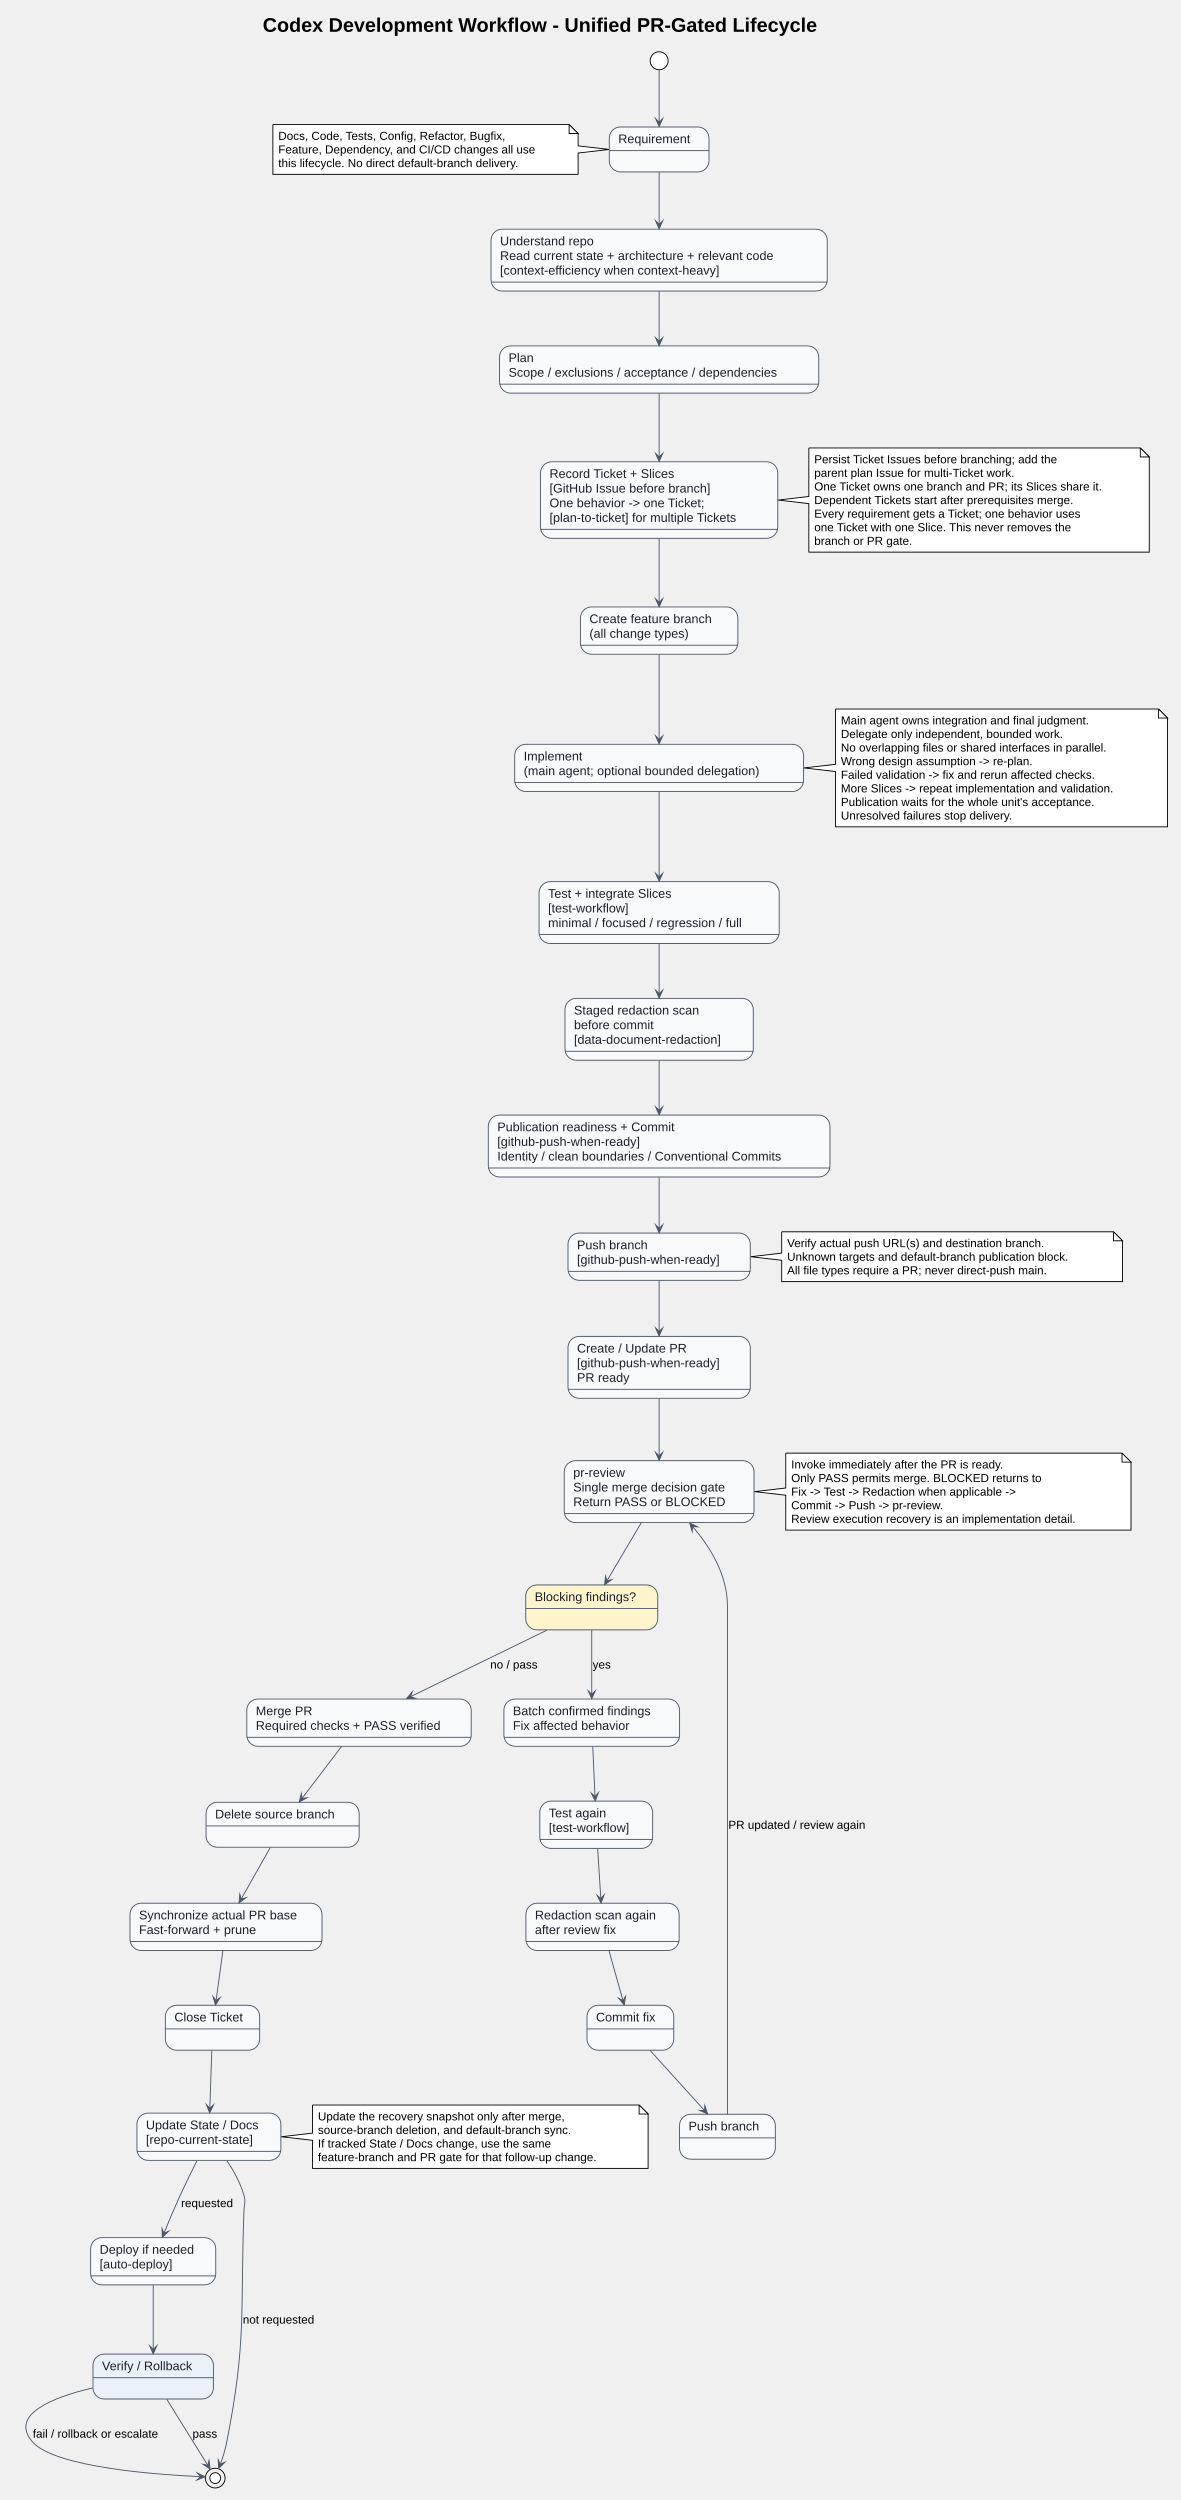
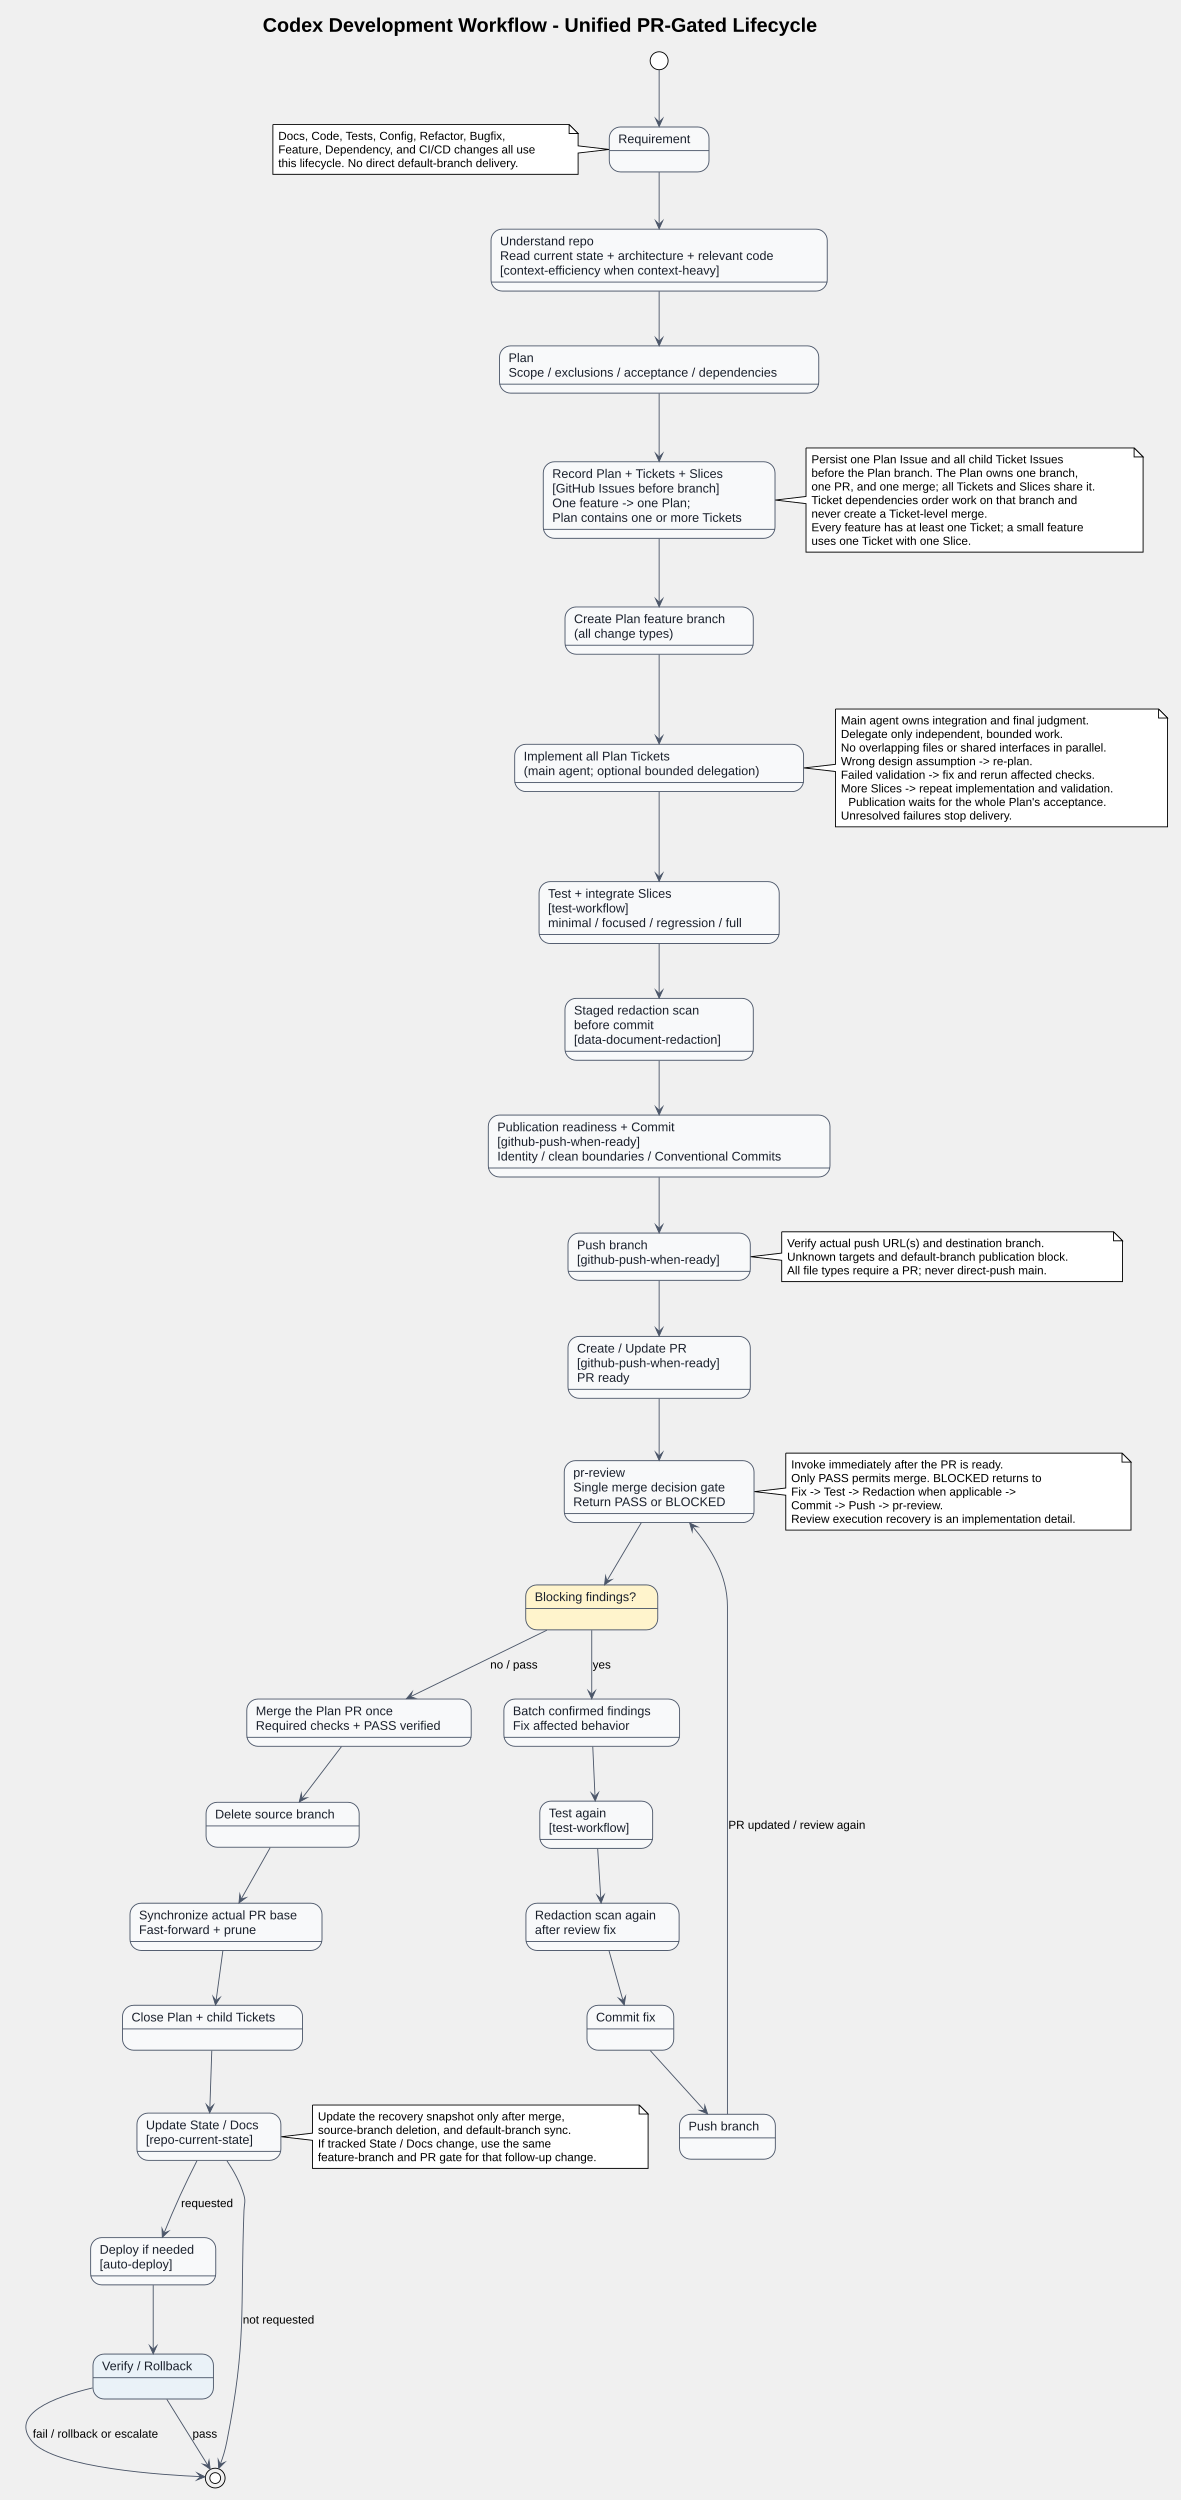
<svg xmlns="http://www.w3.org/2000/svg" contentStyleType="text/css" data-diagram-type="STATE" height="2782px" preserveAspectRatio="none" style="width:1314px;height:2782px;background:#FFFFFF;" version="1.1" viewBox="0 0 1314 2782" width="1314px" zoomAndPan="magnify">
  <defs />
  <g>
    <g class="title" data-source-line="12">
      <text fill="#000000" font-family="Arial" font-size="22" font-weight="700" lengthAdjust="spacing" textLength="727.558" x="292.35" y="35.421">Codex Development Workflow - Unified PR-Gated Lifecycle</text>
    </g>
    <g class="entity" data-qualified-name="requirement" data-source-line="14" id="ent0001">
      <rect fill="#F8F9FA" height="50" rx="12.5" ry="12.5" style="stroke:#4A5568;stroke-width:1;" width="110.973" x="678" y="141.309" />
      <line style="stroke:#4A5568;stroke-width:1;" x1="678" x2="788.973" y1="167.606" y2="167.606" />
      <text fill="#1A202C" font-family="Arial" font-size="14" lengthAdjust="spacing" textLength="90.973" x="688" y="159.304">Requirement</text>
    </g>
    <g class="entity" data-qualified-name="understand" data-source-line="15" id="ent0002">
      <rect fill="#F8F9FA" height="68.891" rx="12.5" ry="12.5" style="stroke:#4A5568;stroke-width:1;" width="374.129" x="546.42" y="255.009" />
      <line style="stroke:#4A5568;stroke-width:1;" x1="546.42" x2="920.549" y1="313.9" y2="313.9" />
      <text fill="#1A202C" font-family="Arial" font-size="14" lengthAdjust="spacing" textLength="117.769" x="556.42" y="273.005">Understand repo</text>
      <text fill="#1A202C" font-family="Arial" font-size="14" lengthAdjust="spacing" textLength="354.129" x="556.42" y="289.301">Read current state + architecture + relevant code</text>
      <text fill="#1A202C" font-family="Arial" font-size="14" lengthAdjust="spacing" textLength="283.815" x="556.42" y="305.598">[context-efficiency when context-heavy]</text>
    </g>
    <g class="entity" data-qualified-name="plan" data-source-line="16" id="ent0003">
      <rect fill="#F8F9FA" height="52.594" rx="12.5" ry="12.5" style="stroke:#4A5568;stroke-width:1;" width="355.241" x="555.87" y="384.899" />
      <line style="stroke:#4A5568;stroke-width:1;" x1="555.87" x2="911.111" y1="427.493" y2="427.493" />
      <text fill="#1A202C" font-family="Arial" font-size="14" lengthAdjust="spacing" textLength="29.784" x="565.87" y="402.894">Plan</text>
      <text fill="#1A202C" font-family="Arial" font-size="14" lengthAdjust="spacing" textLength="335.241" x="565.87" y="419.191">Scope / exclusions / acceptance / dependencies</text>
    </g>
    <g class="entity" data-qualified-name="decompose" data-source-line="17" id="ent0004">
-       <rect fill="#F8F9FA" height="85.188" rx="12.5" ry="12.5" style="stroke:#4A5568;stroke-width:1;" width="264.009" x="601.48" y="513.859" />
-       <line style="stroke:#4A5568;stroke-width:1;" x1="601.48" x2="865.489" y1="589.047" y2="589.047" />
-       <text fill="#1A202C" font-family="Arial" font-size="14" lengthAdjust="spacing" textLength="156.946" x="611.48" y="531.855">Record Ticket + Slices</text>
-       <text fill="#1A202C" font-family="Arial" font-size="14" lengthAdjust="spacing" textLength="203.02" x="611.48" y="548.151">[GitHub Issue before branch]</text>
-       <text fill="#1A202C" font-family="Arial" font-size="14" lengthAdjust="spacing" textLength="197.654" x="611.48" y="564.448">One behavior -&gt; one Ticket;</text>
-       <text fill="#1A202C" font-family="Arial" font-size="14" lengthAdjust="spacing" textLength="244.009" x="611.48" y="580.745">[plan-to-ticket] for multiple Tickets</text>
+       <rect fill="#F8F9FA" height="85.188" rx="12.5" ry="12.5" style="stroke:#4A5568;stroke-width:1;" width="257.884" x="604.55" y="513.859" />
+       <line style="stroke:#4A5568;stroke-width:1;" x1="604.55" x2="862.434" y1="589.047" y2="589.047" />
+       <text fill="#1A202C" font-family="Arial" font-size="14" lengthAdjust="spacing" textLength="214.655" x="614.55" y="531.855">Record Plan + Tickets + Slices</text>
+       <text fill="#1A202C" font-family="Arial" font-size="14" lengthAdjust="spacing" textLength="210.315" x="614.55" y="548.151">[GitHub Issues before branch]</text>
+       <text fill="#1A202C" font-family="Arial" font-size="14" lengthAdjust="spacing" textLength="174.494" x="614.55" y="564.448">One feature -&gt; one Plan;</text>
+       <text fill="#1A202C" font-family="Arial" font-size="14" lengthAdjust="spacing" textLength="237.884" x="614.55" y="580.745">Plan contains one or more Tickets</text>
    </g>
    <g class="entity" data-qualified-name="branch" data-source-line="18" id="ent0005">
-       <rect fill="#F8F9FA" height="52.594" rx="12.5" ry="12.5" style="stroke:#4A5568;stroke-width:1;" width="175.244" x="645.86" y="675.419" />
-       <line style="stroke:#4A5568;stroke-width:1;" x1="645.86" x2="821.104" y1="718.013" y2="718.013" />
-       <text fill="#1A202C" font-family="Arial" font-size="14" lengthAdjust="spacing" textLength="155.244" x="655.86" y="693.414">Create feature branch</text>
-       <text fill="#1A202C" font-family="Arial" font-size="14" lengthAdjust="spacing" textLength="126.273" x="655.86" y="709.711">(all change types)</text>
+       <rect fill="#F8F9FA" height="52.594" rx="12.5" ry="12.5" style="stroke:#4A5568;stroke-width:1;" width="209.478" x="628.75" y="675.419" />
+       <line style="stroke:#4A5568;stroke-width:1;" x1="628.75" x2="838.229" y1="718.013" y2="718.013" />
+       <text fill="#1A202C" font-family="Arial" font-size="14" lengthAdjust="spacing" textLength="189.478" x="638.75" y="693.414">Create Plan feature branch</text>
+       <text fill="#1A202C" font-family="Arial" font-size="14" lengthAdjust="spacing" textLength="126.273" x="638.75" y="709.711">(all change types)</text>
    </g>
    <g class="entity" data-qualified-name="implement" data-source-line="19" id="ent0006">
      <rect fill="#F8F9FA" height="52.594" rx="12.5" ry="12.5" style="stroke:#4A5568;stroke-width:1;" width="321.472" x="572.75" y="828.249" />
      <line style="stroke:#4A5568;stroke-width:1;" x1="572.75" x2="894.222" y1="870.843" y2="870.843" />
-       <text fill="#1A202C" font-family="Arial" font-size="14" lengthAdjust="spacing" textLength="75.769" x="582.75" y="846.245">Implement</text>
+       <text fill="#1A202C" font-family="Arial" font-size="14" lengthAdjust="spacing" textLength="184.905" x="582.75" y="846.245">Implement all Plan Tickets</text>
      <text fill="#1A202C" font-family="Arial" font-size="14" lengthAdjust="spacing" textLength="301.472" x="582.75" y="862.541">(main agent; optional bounded delegation)</text>
    </g>
    <g class="entity" data-qualified-name="test" data-source-line="20" id="ent0007">
      <rect fill="#F8F9FA" height="68.891" rx="12.5" ry="12.5" style="stroke:#4A5568;stroke-width:1;" width="267.228" x="599.87" y="981.079" />
      <line style="stroke:#4A5568;stroke-width:1;" x1="599.87" x2="867.098" y1="1039.97" y2="1039.97" />
      <text fill="#1A202C" font-family="Arial" font-size="14" lengthAdjust="spacing" textLength="159.489" x="609.87" y="999.074">Test + integrate Slices</text>
      <text fill="#1A202C" font-family="Arial" font-size="14" lengthAdjust="spacing" textLength="105.574" x="609.87" y="1015.371">[test-workflow]</text>
      <text fill="#1A202C" font-family="Arial" font-size="14" lengthAdjust="spacing" textLength="247.228" x="609.87" y="1031.668">minimal / focused / regression / full</text>
    </g>
    <g class="entity" data-qualified-name="redact" data-source-line="21" id="ent0008">
      <rect fill="#F8F9FA" height="68.891" rx="12.5" ry="12.5" style="stroke:#4A5568;stroke-width:1;" width="209.547" x="628.71" y="1110.969" />
      <line style="stroke:#4A5568;stroke-width:1;" x1="628.71" x2="838.257" y1="1169.86" y2="1169.86" />
      <text fill="#1A202C" font-family="Arial" font-size="14" lengthAdjust="spacing" textLength="157.035" x="638.71" y="1128.965">Staged redaction scan</text>
      <text fill="#1A202C" font-family="Arial" font-size="14" lengthAdjust="spacing" textLength="102.731" x="638.71" y="1145.261">before commit</text>
      <text fill="#1A202C" font-family="Arial" font-size="14" lengthAdjust="spacing" textLength="189.547" x="638.71" y="1161.558">[data-document-redaction]</text>
    </g>
    <g class="entity" data-qualified-name="commit" data-source-line="22" id="ent0009">
      <rect fill="#F8F9FA" height="68.891" rx="12.5" ry="12.5" style="stroke:#4A5568;stroke-width:1;" width="380.22" x="543.38" y="1240.859" />
      <line style="stroke:#4A5568;stroke-width:1;" x1="543.38" x2="923.6" y1="1299.75" y2="1299.75" />
      <text fill="#1A202C" font-family="Arial" font-size="14" lengthAdjust="spacing" textLength="224.95" x="553.38" y="1258.854">Publication readiness + Commit</text>
      <text fill="#1A202C" font-family="Arial" font-size="14" lengthAdjust="spacing" textLength="182.834" x="553.38" y="1275.151">[github-push-when-ready]</text>
      <text fill="#1A202C" font-family="Arial" font-size="14" lengthAdjust="spacing" textLength="360.22" x="553.38" y="1291.448">Identity / clean boundaries / Conventional Commits</text>
    </g>
    <g class="entity" data-qualified-name="push" data-source-line="23" id="ent0010">
      <rect fill="#F8F9FA" height="52.594" rx="12.5" ry="12.5" style="stroke:#4A5568;stroke-width:1;" width="202.834" x="632.07" y="1372.149" />
      <line style="stroke:#4A5568;stroke-width:1;" x1="632.07" x2="834.904" y1="1414.743" y2="1414.743" />
      <text fill="#1A202C" font-family="Arial" font-size="14" lengthAdjust="spacing" textLength="86.598" x="642.07" y="1390.145">Push branch</text>
      <text fill="#1A202C" font-family="Arial" font-size="14" lengthAdjust="spacing" textLength="182.834" x="642.07" y="1406.441">[github-push-when-ready]</text>
    </g>
    <g class="entity" data-qualified-name="pr" data-source-line="24" id="ent0011">
      <rect fill="#F8F9FA" height="68.891" rx="12.5" ry="12.5" style="stroke:#4A5568;stroke-width:1;" width="202.834" x="632.07" y="1487.149" />
      <line style="stroke:#4A5568;stroke-width:1;" x1="632.07" x2="834.904" y1="1546.04" y2="1546.04" />
      <text fill="#1A202C" font-family="Arial" font-size="14" lengthAdjust="spacing" textLength="133.766" x="642.07" y="1505.145">Create / Update PR</text>
      <text fill="#1A202C" font-family="Arial" font-size="14" lengthAdjust="spacing" textLength="182.834" x="642.07" y="1521.441">[github-push-when-ready]</text>
      <text fill="#1A202C" font-family="Arial" font-size="14" lengthAdjust="spacing" textLength="62.74" x="642.07" y="1537.738">PR ready</text>
    </g>
    <g class="entity" data-qualified-name="review" data-source-line="25" id="ent0012">
      <rect fill="#F8F9FA" height="68.891" rx="12.5" ry="12.5" style="stroke:#4A5568;stroke-width:1;" width="211.174" x="627.9" y="1625.429" />
      <line style="stroke:#4A5568;stroke-width:1;" x1="627.9" x2="839.074" y1="1684.32" y2="1684.32" />
      <text fill="#1A202C" font-family="Arial" font-size="14" lengthAdjust="spacing" textLength="66.302" x="637.9" y="1643.425">pr-review</text>
      <text fill="#1A202C" font-family="Arial" font-size="14" lengthAdjust="spacing" textLength="191.174" x="637.9" y="1659.721">Single merge decision gate</text>
      <text fill="#1A202C" font-family="Arial" font-size="14" lengthAdjust="spacing" textLength="177.803" x="637.9" y="1676.018">Return PASS or BLOCKED</text>
    </g>
    <g class="entity" data-qualified-name="blocking" data-source-line="26" id="ent0013">
      <rect fill="#FFF4CC" height="50" rx="12.5" ry="12.5" style="stroke:#4A5568;stroke-width:1;" width="146.916" x="585.03" y="1763.699" />
      <line style="stroke:#4A5568;stroke-width:1;" x1="585.03" x2="731.946" y1="1789.996" y2="1789.996" />
      <text fill="#1A202C" font-family="Arial" font-size="14" lengthAdjust="spacing" textLength="126.916" x="595.03" y="1781.695">Blocking findings?</text>
    </g>
    <g class="entity" data-qualified-name="fix" data-source-line="27" id="ent0014">
      <rect fill="#F8F9FA" height="52.594" rx="12.5" ry="12.5" style="stroke:#4A5568;stroke-width:1;" width="195.513" x="560.73" y="1890.699" />
      <line style="stroke:#4A5568;stroke-width:1;" x1="560.73" x2="756.243" y1="1933.293" y2="1933.293" />
      <text fill="#1A202C" font-family="Arial" font-size="14" lengthAdjust="spacing" textLength="175.513" x="570.73" y="1908.695">Batch confirmed findings</text>
      <text fill="#1A202C" font-family="Arial" font-size="14" lengthAdjust="spacing" textLength="148.312" x="570.73" y="1924.991">Fix affected behavior</text>
    </g>
    <g class="entity" data-qualified-name="test_again" data-source-line="28" id="ent0015">
      <rect fill="#F8F9FA" height="52.594" rx="12.5" ry="12.5" style="stroke:#4A5568;stroke-width:1;" width="125.574" x="600.7" y="2004.299" />
      <line style="stroke:#4A5568;stroke-width:1;" x1="600.7" x2="726.274" y1="2046.893" y2="2046.893" />
      <text fill="#1A202C" font-family="Arial" font-size="14" lengthAdjust="spacing" textLength="73.206" x="610.7" y="2022.294">Test again</text>
      <text fill="#1A202C" font-family="Arial" font-size="14" lengthAdjust="spacing" textLength="105.574" x="610.7" y="2038.591">[test-workflow]</text>
    </g>
    <g class="entity" data-qualified-name="redact_again" data-source-line="29" id="ent0016">
      <rect fill="#F8F9FA" height="52.594" rx="12.5" ry="12.5" style="stroke:#4A5568;stroke-width:1;" width="170.473" x="585.25" y="2117.889" />
      <line style="stroke:#4A5568;stroke-width:1;" x1="585.25" x2="755.723" y1="2160.483" y2="2160.483" />
      <text fill="#1A202C" font-family="Arial" font-size="14" lengthAdjust="spacing" textLength="150.473" x="595.25" y="2135.885">Redaction scan again</text>
      <text fill="#1A202C" font-family="Arial" font-size="14" lengthAdjust="spacing" textLength="105.978" x="595.25" y="2152.181">after review fix</text>
    </g>
    <g class="entity" data-qualified-name="commit_fix" data-source-line="30" id="ent0017">
      <rect fill="#F8F9FA" height="50" rx="12.5" ry="12.5" style="stroke:#4A5568;stroke-width:1;" width="96.549" x="653.21" y="2231.479" />
      <line style="stroke:#4A5568;stroke-width:1;" x1="653.21" x2="749.759" y1="2257.776" y2="2257.776" />
      <text fill="#1A202C" font-family="Arial" font-size="14" lengthAdjust="spacing" textLength="76.549" x="663.21" y="2249.474">Commit fix</text>
    </g>
    <g class="entity" data-qualified-name="push_fix" data-source-line="31" id="ent0018">
      <rect fill="#F8F9FA" height="50" rx="12.5" ry="12.5" style="stroke:#4A5568;stroke-width:1;" width="106.598" x="756.19" y="2352.749" />
      <line style="stroke:#4A5568;stroke-width:1;" x1="756.19" x2="862.788" y1="2379.046" y2="2379.046" />
      <text fill="#1A202C" font-family="Arial" font-size="14" lengthAdjust="spacing" textLength="86.598" x="766.19" y="2370.744">Push branch</text>
    </g>
    <g class="entity" data-qualified-name="merge" data-source-line="32" id="ent0019">
      <rect fill="#F8F9FA" height="52.594" rx="12.5" ry="12.5" style="stroke:#4A5568;stroke-width:1;" width="249.715" x="274.63" y="1890.699" />
      <line style="stroke:#4A5568;stroke-width:1;" x1="274.63" x2="524.345" y1="1933.293" y2="1933.293" />
-       <text fill="#1A202C" font-family="Arial" font-size="14" lengthAdjust="spacing" textLength="66.568" x="284.63" y="1908.695">Merge PR</text>
+       <text fill="#1A202C" font-family="Arial" font-size="14" lengthAdjust="spacing" textLength="166.428" x="284.63" y="1908.695">Merge the Plan PR once</text>
      <text fill="#1A202C" font-family="Arial" font-size="14" lengthAdjust="spacing" textLength="229.715" x="284.63" y="1924.991">Required checks + PASS verified</text>
    </g>
    <g class="entity" data-qualified-name="delete_branch" data-source-line="33" id="ent0020">
      <rect fill="#F8F9FA" height="50" rx="12.5" ry="12.5" style="stroke:#4A5568;stroke-width:1;" width="170.363" x="229.31" y="2005.589" />
      <line style="stroke:#4A5568;stroke-width:1;" x1="229.31" x2="399.673" y1="2031.886" y2="2031.886" />
      <text fill="#1A202C" font-family="Arial" font-size="14" lengthAdjust="spacing" textLength="150.363" x="239.31" y="2023.584">Delete source branch</text>
    </g>
    <g class="entity" data-qualified-name="update_main" data-source-line="34" id="ent0021">
      <rect fill="#F8F9FA" height="52.594" rx="12.5" ry="12.5" style="stroke:#4A5568;stroke-width:1;" width="213.662" x="144.66" y="2117.889" />
      <line style="stroke:#4A5568;stroke-width:1;" x1="144.66" x2="358.322" y1="2160.483" y2="2160.483" />
      <text fill="#1A202C" font-family="Arial" font-size="14" lengthAdjust="spacing" textLength="193.662" x="154.66" y="2135.885">Synchronize actual PR base</text>
      <text fill="#1A202C" font-family="Arial" font-size="14" lengthAdjust="spacing" textLength="150.022" x="154.66" y="2152.181">Fast-forward + prune</text>
    </g>
    <g class="entity" data-qualified-name="close_ticket" data-source-line="35" id="ent0022">
-       <rect fill="#F8F9FA" height="50" rx="12.5" ry="12.5" style="stroke:#4A5568;stroke-width:1;" width="104.936" x="184.02" y="2231.479" />
-       <line style="stroke:#4A5568;stroke-width:1;" x1="184.02" x2="288.957" y1="2257.776" y2="2257.776" />
-       <text fill="#1A202C" font-family="Arial" font-size="14" lengthAdjust="spacing" textLength="84.936" x="194.02" y="2249.474">Close Ticket</text>
+       <rect fill="#F8F9FA" height="50" rx="12.5" ry="12.5" style="stroke:#4A5568;stroke-width:1;" width="200.332" x="136.32" y="2231.479" />
+       <line style="stroke:#4A5568;stroke-width:1;" x1="136.32" x2="336.652" y1="2257.776" y2="2257.776" />
+       <text fill="#1A202C" font-family="Arial" font-size="14" lengthAdjust="spacing" textLength="180.332" x="146.32" y="2249.474">Close Plan + child Tickets</text>
    </g>
    <g class="entity" data-qualified-name="state_docs" data-source-line="36" id="ent0023">
      <rect fill="#F8F9FA" height="52.594" rx="12.5" ry="12.5" style="stroke:#4A5568;stroke-width:1;" width="160.164" x="152.4" y="2351.449" />
      <line style="stroke:#4A5568;stroke-width:1;" x1="152.4" x2="312.564" y1="2394.043" y2="2394.043" />
      <text fill="#1A202C" font-family="Arial" font-size="14" lengthAdjust="spacing" textLength="140.164" x="162.4" y="2369.445">Update State / Docs</text>
      <text fill="#1A202C" font-family="Arial" font-size="14" lengthAdjust="spacing" textLength="139.371" x="162.4" y="2385.741">[repo-current-state]</text>
    </g>
    <g class="entity" data-qualified-name="deploy" data-source-line="37" id="ent0024">
      <rect fill="#F8F9FA" height="52.594" rx="12.5" ry="12.5" style="stroke:#4A5568;stroke-width:1;" width="139.226" x="100.87" y="2490.019" />
      <line style="stroke:#4A5568;stroke-width:1;" x1="100.87" x2="240.096" y1="2532.613" y2="2532.613" />
      <text fill="#1A202C" font-family="Arial" font-size="14" lengthAdjust="spacing" textLength="119.226" x="110.87" y="2508.015">Deploy if needed</text>
      <text fill="#1A202C" font-family="Arial" font-size="14" lengthAdjust="spacing" textLength="94.609" x="110.87" y="2524.311">[auto-deploy]</text>
    </g>
    <g class="entity" data-qualified-name="verify" data-source-line="38" id="ent0025">
      <rect fill="#EAF2F8" height="50" rx="12.5" ry="12.5" style="stroke:#4A5568;stroke-width:1;" width="134.01" x="103.48" y="2619.609" />
      <line style="stroke:#4A5568;stroke-width:1;" x1="103.48" x2="237.49" y1="2645.906" y2="2645.906" />
      <text fill="#1A202C" font-family="Arial" font-size="14" lengthAdjust="spacing" textLength="114.01" x="113.48" y="2637.604">Verify / Rollback</text>
    </g>
    <g class="start_entity" data-qualified-name=".start." data-source-line="40" id="ent0026">
      <ellipse cx="733.49" cy="67.609" fill="#FFFFFF" rx="10" ry="10" style="stroke:#000000;stroke-width:1;" />
    </g>
    <g class="end_entity" data-qualified-name=".end." data-source-line="65" id="ent0052">
      <ellipse cx="239.49" cy="2757.609" fill="none" rx="11" ry="11" style="stroke:#000000;stroke-width:1;" />
      <ellipse cx="239.49" cy="2757.609" fill="#FFFFFF" rx="6" ry="6" style="stroke:#000000;stroke-width:1;" />
    </g>
    <g class="entity" data-qualified-name="GMN57" data-source-line="71" id="ent0058">
-       <path d="M900.07,498.489 L900.07,552.459 L865.94,556.459 L900.07,560.459 L900.07,614.419 A0,0 0 0 0 900.07,614.419 L1278.913,614.419 A0,0 0 0 0 1278.913,614.419 L1278.913,508.489 L1268.913,498.489 L900.07,498.489 A0,0 0 0 0 900.07,498.489" fill="#FFFFFF" style="stroke:#000000;stroke-width:1;" />
-       <path d="M1268.913,498.489 L1268.913,508.489 L1278.913,508.489 L1268.913,498.489" fill="#FFFFFF" style="stroke:#000000;stroke-width:1;" />
-       <text fill="#000000" font-family="Arial" font-size="13" lengthAdjust="spacing" textLength="305.544" x="906.07" y="515.556">Persist Ticket Issues before branching; add the</text>
-       <text fill="#000000" font-family="Arial" font-size="13" lengthAdjust="spacing" textLength="255.95" x="906.07" y="530.689">parent plan Issue for multi-Ticket work.</text>
-       <text fill="#000000" font-family="Arial" font-size="13" lengthAdjust="spacing" textLength="357.843" x="906.07" y="545.822">One Ticket owns one branch and PR; its Slices share it.</text>
-       <text fill="#000000" font-family="Arial" font-size="13" lengthAdjust="spacing" textLength="331.786" x="906.07" y="560.955">Dependent Tickets start after prerequisites merge.</text>
-       <text fill="#000000" font-family="Arial" font-size="13" lengthAdjust="spacing" textLength="337.479" x="906.07" y="576.087">Every requirement gets a Ticket; one behavior uses</text>
-       <text fill="#000000" font-family="Arial" font-size="13" lengthAdjust="spacing" textLength="324.695" x="906.07" y="591.22">one Ticket with one Slice. This never removes the</text>
-       <text fill="#000000" font-family="Arial" font-size="13" lengthAdjust="spacing" textLength="121.202" x="906.07" y="606.353">branch or PR gate.</text>
+       <path d="M896.93,498.489 L896.93,552.459 L862.71,556.459 L896.93,560.459 L896.93,614.419 A0,0 0 0 0 896.93,614.419 L1272.034,614.419 A0,0 0 0 0 1272.034,614.419 L1272.034,508.489 L1262.034,498.489 L896.93,498.489 A0,0 0 0 0 896.93,498.489" fill="#FFFFFF" style="stroke:#000000;stroke-width:1;" />
+       <path d="M1262.034,498.489 L1262.034,508.489 L1272.034,508.489 L1262.034,498.489" fill="#FFFFFF" style="stroke:#000000;stroke-width:1;" />
+       <text fill="#000000" font-family="Arial" font-size="13" lengthAdjust="spacing" textLength="312.184" x="902.93" y="515.556">Persist one Plan Issue and all child Ticket Issues</text>
+       <text fill="#000000" font-family="Arial" font-size="13" lengthAdjust="spacing" textLength="332.44" x="902.93" y="530.689">before the Plan branch. The Plan owns one branch,</text>
+       <text fill="#000000" font-family="Arial" font-size="13" lengthAdjust="spacing" textLength="354.104" x="902.93" y="545.822">one PR, and one merge; all Tickets and Slices share it.</text>
+       <text fill="#000000" font-family="Arial" font-size="13" lengthAdjust="spacing" textLength="337.6" x="902.93" y="560.955">Ticket dependencies order work on that branch and</text>
+       <text fill="#000000" font-family="Arial" font-size="13" lengthAdjust="spacing" textLength="224.637" x="902.93" y="576.087">never create a Ticket-level merge.</text>
+       <text fill="#000000" font-family="Arial" font-size="13" lengthAdjust="spacing" textLength="346.55" x="902.93" y="591.22">Every feature has at least one Ticket; a small feature</text>
+       <text fill="#000000" font-family="Arial" font-size="13" lengthAdjust="spacing" textLength="200.484" x="902.93" y="606.353">uses one Ticket with one Slice.</text>
    </g>
    <g class="entity" data-qualified-name="GMN60" data-source-line="81" id="ent0061">
      <path d="M874.4,1617.039 L874.4,1655.869 L839.5,1659.869 L874.4,1663.869 L874.4,1702.703 A0,0 0 0 0 874.4,1702.703 L1258.575,1702.703 A0,0 0 0 0 1258.575,1702.703 L1258.575,1627.039 L1248.575,1617.039 L874.4,1617.039 A0,0 0 0 0 874.4,1617.039" fill="#FFFFFF" style="stroke:#000000;stroke-width:1;" />
      <path d="M1248.575,1617.039 L1248.575,1627.039 L1258.575,1627.039 L1248.575,1617.039" fill="#FFFFFF" style="stroke:#000000;stroke-width:1;" />
      <text fill="#000000" font-family="Arial" font-size="13" lengthAdjust="spacing" textLength="270.169" x="880.4" y="1634.106">Invoke immediately after the PR is ready.</text>
      <text fill="#000000" font-family="Arial" font-size="13" lengthAdjust="spacing" textLength="306.243" x="880.4" y="1649.239">Only PASS permits merge. BLOCKED returns to</text>
      <text fill="#000000" font-family="Arial" font-size="13" lengthAdjust="spacing" textLength="289.345" x="880.4" y="1664.372">Fix -&gt; Test -&gt; Redaction when applicable -&gt;</text>
      <text fill="#000000" font-family="Arial" font-size="13" lengthAdjust="spacing" textLength="195.552" x="880.4" y="1679.505">Commit -&gt; Push -&gt; pr-review.</text>
      <text fill="#000000" font-family="Arial" font-size="13" lengthAdjust="spacing" textLength="363.175" x="880.4" y="1694.638">Review execution recovery is an implementation detail.</text>
    </g>
    <g class="entity" data-qualified-name="GMN63" data-source-line="89" id="ent0064">
      <path d="M929.72,789.019 L929.72,850.549 L894.59,854.549 L929.72,858.549 L929.72,920.082 A0,0 0 0 0 929.72,920.082 L1299.257,920.082 A0,0 0 0 0 1299.257,920.082 L1299.257,799.019 L1289.257,789.019 L929.72,789.019 A0,0 0 0 0 929.72,789.019" fill="#FFFFFF" style="stroke:#000000;stroke-width:1;" />
      <path d="M1289.257,789.019 L1289.257,799.019 L1299.257,799.019 L1289.257,789.019" fill="#FFFFFF" style="stroke:#000000;stroke-width:1;" />
      <text fill="#000000" font-family="Arial" font-size="13" lengthAdjust="spacing" textLength="317.338" x="935.72" y="806.086">Main agent owns integration and final judgment.</text>
      <text fill="#000000" font-family="Arial" font-size="13" lengthAdjust="spacing" textLength="282.045" x="935.72" y="821.219">Delegate only independent, bounded work.</text>
      <text fill="#000000" font-family="Arial" font-size="13" lengthAdjust="spacing" textLength="337.321" x="935.72" y="836.352">No overlapping files or shared interfaces in parallel.</text>
      <text fill="#000000" font-family="Arial" font-size="13" lengthAdjust="spacing" textLength="243.686" x="935.72" y="851.485">Wrong design assumption -&gt; re-plan.</text>
      <text fill="#000000" font-family="Arial" font-size="13" lengthAdjust="spacing" textLength="325.514" x="935.72" y="866.617">Failed validation -&gt; fix and rerun affected checks.</text>
      <text fill="#000000" font-family="Arial" font-size="13" lengthAdjust="spacing" textLength="348.537" x="935.72" y="881.75">More Slices -&gt; repeat implementation and validation.</text>
-       <text fill="#000000" font-family="Arial" font-size="13" lengthAdjust="spacing" textLength="322.715" x="935.72" y="896.883">Publication waits for the whole unit's acceptance.</text>
+       <text fill="#000000" font-family="Arial" font-size="13" lengthAdjust="spacing" textLength="325.184" x="943.985" y="896.883">Publication waits for the whole Plan's acceptance.</text>
      <text fill="#000000" font-family="Arial" font-size="13" lengthAdjust="spacing" textLength="218.309" x="935.72" y="912.016">Unresolved failures stop delivery.</text>
    </g>
    <g class="entity" data-qualified-name="GMN66" data-source-line="100" id="ent0067">
      <path d="M869.88,1370.749 L869.88,1394.449 L835.36,1398.449 L869.88,1402.449 L869.88,1426.148 A0,0 0 0 0 869.88,1426.148 L1249.104,1426.148 A0,0 0 0 0 1249.104,1426.148 L1249.104,1380.749 L1239.104,1370.749 L869.88,1370.749 A0,0 0 0 0 869.88,1370.749" fill="#FFFFFF" style="stroke:#000000;stroke-width:1;" />
      <path d="M1239.104,1370.749 L1239.104,1380.749 L1249.104,1380.749 L1239.104,1370.749" fill="#FFFFFF" style="stroke:#000000;stroke-width:1;" />
      <text fill="#000000" font-family="Arial" font-size="13" lengthAdjust="spacing" textLength="323.769" x="875.88" y="1387.816">Verify actual push URL(s) and destination branch.</text>
      <text fill="#000000" font-family="Arial" font-size="13" lengthAdjust="spacing" textLength="358.224" x="875.88" y="1402.949">Unknown targets and default-branch publication block.</text>
      <text fill="#000000" font-family="Arial" font-size="13" lengthAdjust="spacing" textLength="328.326" x="875.88" y="1418.082">All file types require a PR; never direct-push main.</text>
    </g>
    <g class="entity" data-qualified-name="GMN69" data-source-line="106" id="ent0070">
      <path d="M347.77,2342.479 L347.77,2373.749 L313,2377.749 L347.77,2381.749 L347.77,2413.011 A0,0 0 0 0 347.77,2413.011 L721.211,2413.011 A0,0 0 0 0 721.211,2413.011 L721.211,2352.479 L711.211,2342.479 L347.77,2342.479 A0,0 0 0 0 347.77,2342.479" fill="#FFFFFF" style="stroke:#000000;stroke-width:1;" />
      <path d="M711.211,2342.479 L711.211,2352.479 L721.211,2352.479 L711.211,2342.479" fill="#FFFFFF" style="stroke:#000000;stroke-width:1;" />
      <text fill="#000000" font-family="Arial" font-size="13" lengthAdjust="spacing" textLength="314.545" x="353.77" y="2359.546">Update the recovery snapshot only after merge,</text>
      <text fill="#000000" font-family="Arial" font-size="13" lengthAdjust="spacing" textLength="320.823" x="353.77" y="2374.679">source-branch deletion, and default-branch sync.</text>
      <text fill="#000000" font-family="Arial" font-size="13" lengthAdjust="spacing" textLength="293.198" x="353.77" y="2389.812">If tracked State / Docs change, use the same</text>
      <text fill="#000000" font-family="Arial" font-size="13" lengthAdjust="spacing" textLength="352.441" x="353.77" y="2404.945">feature-branch and PR gate for that follow-up change.</text>
    </g>
    <g class="entity" data-qualified-name="GMN72" data-source-line="113" id="ent0073">
      <path d="M303.66,138.609 L303.66,194.008 A0,0 0 0 0 303.66,194.008 L643.319,194.008 A0,0 0 0 0 643.319,194.008 L643.319,170.309 L677.66,166.309 L643.319,162.309 L643.319,148.609 L633.319,138.609 L303.66,138.609 A0,0 0 0 0 303.66,138.609" fill="#FFFFFF" style="stroke:#000000;stroke-width:1;" />
      <path d="M633.319,138.609 L633.319,148.609 L643.319,148.609 L633.319,138.609" fill="#FFFFFF" style="stroke:#000000;stroke-width:1;" />
      <text fill="#000000" font-family="Arial" font-size="13" lengthAdjust="spacing" textLength="283.321" x="309.66" y="155.676">Docs, Code, Tests, Config, Refactor, Bugfix,</text>
      <text fill="#000000" font-family="Arial" font-size="13" lengthAdjust="spacing" textLength="318.659" x="309.66" y="170.809">Feature, Dependency, and CI/CD changes all use</text>
      <text fill="#000000" font-family="Arial" font-size="13" lengthAdjust="spacing" textLength="308.998" x="309.66" y="185.942">this lifecycle. No direct default-branch delivery.</text>
    </g>
    <g class="link" data-entity-1="ent0026" data-entity-2="ent0001" data-link-type="dependency" data-source-line="40" id="lnk27">
      <path d="M733.49,77.879 C733.49,92.249 733.49,115.379 733.49,135.859" fill="none" id="*start*-to-requirement" style="stroke:#4A5568;stroke-width:1;" />
      <polygon fill="#4A5568" points="733.49,140.859,737.49,131.859,733.49,135.859,729.49,131.859,733.49,140.859" style="stroke:#4A5568;stroke-width:1;stroke-linejoin:miter;stroke-miterlimit:10;" />
    </g>
    <g class="link" data-entity-1="ent0001" data-entity-2="ent0002" data-link-type="dependency" data-source-line="41" id="lnk28">
      <path d="M733.49,191.529 C733.49,209.619 733.49,229.579 733.49,249.639" fill="none" id="requirement-to-understand" style="stroke:#4A5568;stroke-width:1;" />
      <polygon fill="#4A5568" points="733.49,254.639,737.49,245.639,733.49,249.639,729.49,245.639,733.49,254.639" style="stroke:#4A5568;stroke-width:1;stroke-linejoin:miter;stroke-miterlimit:10;" />
    </g>
    <g class="link" data-entity-1="ent0002" data-entity-2="ent0003" data-link-type="dependency" data-source-line="42" id="lnk29">
      <path d="M733.49,324.129 C733.49,343.359 733.49,362.079 733.49,379.749" fill="none" id="understand-to-plan" style="stroke:#4A5568;stroke-width:1;" />
      <polygon fill="#4A5568" points="733.49,384.749,737.49,375.749,733.49,379.749,729.49,375.749,733.49,384.749" style="stroke:#4A5568;stroke-width:1;stroke-linejoin:miter;stroke-miterlimit:10;" />
    </g>
    <g class="link" data-entity-1="ent0003" data-entity-2="ent0004" data-link-type="dependency" data-source-line="43" id="lnk30">
      <path d="M733.49,437.809 C733.49,458.809 733.49,483.979 733.49,508.499" fill="none" id="plan-to-decompose" style="stroke:#4A5568;stroke-width:1;" />
      <polygon fill="#4A5568" points="733.49,513.499,737.49,504.499,733.49,508.499,729.49,504.499,733.49,513.499" style="stroke:#4A5568;stroke-width:1;stroke-linejoin:miter;stroke-miterlimit:10;" />
    </g>
    <g class="link" data-entity-1="ent0004" data-entity-2="ent0005" data-link-type="dependency" data-source-line="44" id="lnk31">
      <path d="M733.49,599.279 C733.49,623.889 733.49,649.219 733.49,670.269" fill="none" id="decompose-to-branch" style="stroke:#4A5568;stroke-width:1;" />
      <polygon fill="#4A5568" points="733.49,675.269,737.49,666.269,733.49,670.269,729.49,666.269,733.49,675.269" style="stroke:#4A5568;stroke-width:1;stroke-linejoin:miter;stroke-miterlimit:10;" />
    </g>
    <g class="link" data-entity-1="ent0005" data-entity-2="ent0006" data-link-type="dependency" data-source-line="45" id="lnk32">
      <path d="M733.49,728.309 C733.49,756.039 733.49,795.049 733.49,822.839" fill="none" id="branch-to-implement" style="stroke:#4A5568;stroke-width:1;" />
      <polygon fill="#4A5568" points="733.49,827.839,737.49,818.839,733.49,822.839,729.49,818.839,733.49,827.839" style="stroke:#4A5568;stroke-width:1;stroke-linejoin:miter;stroke-miterlimit:10;" />
    </g>
    <g class="link" data-entity-1="ent0006" data-entity-2="ent0007" data-link-type="dependency" data-source-line="46" id="lnk33">
      <path d="M733.49,881.089 C733.49,908.119 733.49,945.919 733.49,975.729" fill="none" id="implement-to-test" style="stroke:#4A5568;stroke-width:1;" />
      <polygon fill="#4A5568" points="733.49,980.729,737.49,971.729,733.49,975.729,729.49,971.729,733.49,980.729" style="stroke:#4A5568;stroke-width:1;stroke-linejoin:miter;stroke-miterlimit:10;" />
    </g>
    <g class="link" data-entity-1="ent0007" data-entity-2="ent0008" data-link-type="dependency" data-source-line="47" id="lnk34">
      <path d="M733.49,1050.459 C733.49,1069.109 733.49,1087.159 733.49,1105.759" fill="none" id="test-to-redact" style="stroke:#4A5568;stroke-width:1;" />
      <polygon fill="#4A5568" points="733.49,1110.759,737.49,1101.759,733.49,1105.759,729.49,1101.759,733.49,1110.759" style="stroke:#4A5568;stroke-width:1;stroke-linejoin:miter;stroke-miterlimit:10;" />
    </g>
    <g class="link" data-entity-1="ent0008" data-entity-2="ent0009" data-link-type="dependency" data-source-line="48" id="lnk35">
      <path d="M733.49,1180.349 C733.49,1198.999 733.49,1217.049 733.49,1235.649" fill="none" id="redact-to-commit" style="stroke:#4A5568;stroke-width:1;" />
      <polygon fill="#4A5568" points="733.49,1240.649,737.49,1231.649,733.49,1235.649,729.49,1231.649,733.49,1240.649" style="stroke:#4A5568;stroke-width:1;stroke-linejoin:miter;stroke-miterlimit:10;" />
    </g>
    <g class="link" data-entity-1="ent0009" data-entity-2="ent0010" data-link-type="dependency" data-source-line="49" id="lnk36">
      <path d="M733.49,1310.049 C733.49,1329.649 733.49,1348.949 733.49,1366.949" fill="none" id="commit-to-push" style="stroke:#4A5568;stroke-width:1;" />
      <polygon fill="#4A5568" points="733.49,1371.949,737.49,1362.949,733.49,1366.949,729.49,1362.949,733.49,1371.949" style="stroke:#4A5568;stroke-width:1;stroke-linejoin:miter;stroke-miterlimit:10;" />
    </g>
    <g class="link" data-entity-1="ent0010" data-entity-2="ent0011" data-link-type="dependency" data-source-line="50" id="lnk37">
      <path d="M733.49,1425.139 C733.49,1443.059 733.49,1462.159 733.49,1481.659" fill="none" id="push-to-pr" style="stroke:#4A5568;stroke-width:1;" />
      <polygon fill="#4A5568" points="733.49,1486.659,737.49,1477.659,733.49,1481.659,729.49,1477.659,733.49,1486.659" style="stroke:#4A5568;stroke-width:1;stroke-linejoin:miter;stroke-miterlimit:10;" />
    </g>
    <g class="link" data-entity-1="ent0011" data-entity-2="ent0012" data-link-type="dependency" data-source-line="51" id="lnk38">
      <path d="M733.49,1556.279 C733.49,1577.249 733.49,1599.119 733.49,1620.099" fill="none" id="pr-to-review" style="stroke:#4A5568;stroke-width:1;" />
      <polygon fill="#4A5568" points="733.49,1625.099,737.49,1616.099,733.49,1620.099,729.49,1616.099,733.49,1625.099" style="stroke:#4A5568;stroke-width:1;stroke-linejoin:miter;stroke-miterlimit:10;" />
    </g>
    <g class="link" data-entity-1="ent0012" data-entity-2="ent0013" data-link-type="dependency" data-source-line="52" id="lnk39">
      <path d="M713.59,1694.529 C700.74,1716.249 686.876,1739.696 675.316,1759.236" fill="none" id="review-to-blocking" style="stroke:#4A5568;stroke-width:1;" />
      <polygon fill="#4A5568" points="672.77,1763.539,680.795,1757.83,675.316,1759.236,673.91,1753.757,672.77,1763.539" style="stroke:#4A5568;stroke-width:1;stroke-linejoin:miter;stroke-miterlimit:10;" />
    </g>
    <g class="link" data-entity-1="ent0013" data-entity-2="ent0014" data-link-type="dependency" data-source-line="53" id="lnk40">
      <path d="M658.49,1814.059 C658.49,1835.989 658.49,1863.119 658.49,1885.419" fill="none" id="blocking-to-fix" style="stroke:#4A5568;stroke-width:1;" />
      <polygon fill="#4A5568" points="658.49,1890.419,662.49,1881.419,658.49,1885.419,654.49,1881.419,658.49,1890.419" style="stroke:#4A5568;stroke-width:1;stroke-linejoin:miter;stroke-miterlimit:10;" />
      <text fill="#000000" font-family="Arial" font-size="13" lengthAdjust="spacing" textLength="22.464" x="659.49" y="1856.766">yes</text>
    </g>
    <g class="link" data-entity-1="ent0013" data-entity-2="ent0019" data-link-type="dependency" data-source-line="54" id="lnk41">
      <path d="M608.55,1814.059 C563.72,1835.919 502.604,1865.718 456.884,1888.008" fill="none" id="blocking-to-merge" style="stroke:#4A5568;stroke-width:1;" />
      <polygon fill="#4A5568" points="452.39,1890.199,462.233,1889.851,456.884,1888.008,458.727,1882.66,452.39,1890.199" style="stroke:#4A5568;stroke-width:1;stroke-linejoin:miter;stroke-miterlimit:10;" />
      <text fill="#000000" font-family="Arial" font-size="13" lengthAdjust="spacing" textLength="58.602" x="545.49" y="1856.766">no / pass</text>
    </g>
    <g class="link" data-entity-1="ent0014" data-entity-2="ent0015" data-link-type="dependency" data-source-line="55" id="lnk42">
      <path d="M659.63,1943.599 C660.45,1961.749 661.304,1980.995 662.124,1999.114" fill="none" id="fix-to-test_again" style="stroke:#4A5568;stroke-width:1;" />
      <polygon fill="#4A5568" points="662.35,2004.109,665.939,1994.938,662.124,1999.114,657.947,1995.299,662.35,2004.109" style="stroke:#4A5568;stroke-width:1;stroke-linejoin:miter;stroke-miterlimit:10;" />
    </g>
    <g class="link" data-entity-1="ent0015" data-entity-2="ent0016" data-link-type="dependency" data-source-line="56" id="lnk43">
      <path d="M665.09,2057.199 C666.23,2075.339 667.436,2094.599 668.576,2112.719" fill="none" id="test_again-to-redact_again" style="stroke:#4A5568;stroke-width:1;" />
      <polygon fill="#4A5568" points="668.89,2117.709,672.317,2108.476,668.576,2112.719,664.333,2108.978,668.89,2117.709" style="stroke:#4A5568;stroke-width:1;stroke-linejoin:miter;stroke-miterlimit:10;" />
    </g>
    <g class="link" data-entity-1="ent0016" data-entity-2="ent0017" data-link-type="dependency" data-source-line="57" id="lnk44">
      <path d="M677.68,2170.769 C682.79,2188.969 688.266,2208.456 693.306,2226.366" fill="none" id="redact_again-to-commit_fix" style="stroke:#4A5568;stroke-width:1;" />
      <polygon fill="#4A5568" points="694.66,2231.179,696.072,2221.432,693.306,2226.366,688.372,2223.599,694.66,2231.179" style="stroke:#4A5568;stroke-width:1;stroke-linejoin:miter;stroke-miterlimit:10;" />
    </g>
    <g class="link" data-entity-1="ent0017" data-entity-2="ent0018" data-link-type="dependency" data-source-line="58" id="lnk45">
      <path d="M723.6,2281.909 C742.24,2302.489 765.413,2328.083 784.043,2348.653" fill="none" id="commit_fix-to-push_fix" style="stroke:#4A5568;stroke-width:1;" />
      <polygon fill="#4A5568" points="787.4,2352.359,784.323,2343.003,784.043,2348.653,778.394,2348.374,787.4,2352.359" style="stroke:#4A5568;stroke-width:1;stroke-linejoin:miter;stroke-miterlimit:10;" />
    </g>
    <g class="link" data-entity-1="ent0018" data-entity-2="ent0012" data-link-type="dependency" data-source-line="59" id="lnk46">
      <path d="M809.49,2352.539 C809.49,2328.439 809.49,2290.409 809.49,2257.479 C809.49,1787.699 809.49,1787.699 809.49,1787.699 C809.49,1752.539 790.953,1722.494 770.723,1698.624" fill="none" id="push_fix-to-review" style="stroke:#4A5568;stroke-width:1;" />
      <polygon fill="#4A5568" points="767.49,1694.809,770.257,1704.261,770.723,1698.624,776.36,1699.089,767.49,1694.809" style="stroke:#4A5568;stroke-width:1;stroke-linejoin:miter;stroke-miterlimit:10;" />
      <text fill="#000000" font-family="Arial" font-size="13" lengthAdjust="spacing" textLength="171.152" x="810.49" y="2035.156">PR updated / review again</text>
    </g>
    <g class="link" data-entity-1="ent0019" data-entity-2="ent0020" data-link-type="dependency" data-source-line="60" id="lnk47">
      <path d="M379.99,1943.599 C365.87,1962.129 349.94,1983.052 336.05,2001.282" fill="none" id="merge-to-delete_branch" style="stroke:#4A5568;stroke-width:1;" />
      <polygon fill="#4A5568" points="333.02,2005.259,341.656,2000.525,336.05,2001.282,335.293,1995.676,333.02,2005.259" style="stroke:#4A5568;stroke-width:1;stroke-linejoin:miter;stroke-miterlimit:10;" />
    </g>
    <g class="link" data-entity-1="ent0020" data-entity-2="ent0021" data-link-type="dependency" data-source-line="61" id="lnk48">
      <path d="M300.66,2056.079 C290.37,2074.309 278.828,2094.755 268.398,2113.235" fill="none" id="delete_branch-to-update_main" style="stroke:#4A5568;stroke-width:1;" />
      <polygon fill="#4A5568" points="265.94,2117.589,273.847,2111.718,268.398,2113.235,266.88,2107.785,265.94,2117.589" style="stroke:#4A5568;stroke-width:1;stroke-linejoin:miter;stroke-miterlimit:10;" />
    </g>
    <g class="link" data-entity-1="ent0021" data-entity-2="ent0022" data-link-type="dependency" data-source-line="62" id="lnk49">
      <path d="M248.01,2170.769 C245.53,2188.969 242.905,2208.315 240.465,2226.225" fill="none" id="update_main-to-close_ticket" style="stroke:#4A5568;stroke-width:1;" />
      <polygon fill="#4A5568" points="239.79,2231.179,244.968,2222.802,240.465,2226.225,237.042,2221.722,239.79,2231.179" style="stroke:#4A5568;stroke-width:1;stroke-linejoin:miter;stroke-miterlimit:10;" />
    </g>
    <g class="link" data-entity-1="ent0022" data-entity-2="ent0023" data-link-type="dependency" data-source-line="63" id="lnk50">
      <path d="M235.67,2281.909 C234.99,2302.079 234.196,2325.632 233.516,2346.122" fill="none" id="close_ticket-to-state_docs" style="stroke:#4A5568;stroke-width:1;" />
      <polygon fill="#4A5568" points="233.35,2351.119,237.646,2342.257,233.516,2346.122,229.651,2341.992,233.35,2351.119" style="stroke:#4A5568;stroke-width:1;stroke-linejoin:miter;stroke-miterlimit:10;" />
    </g>
    <g class="link" data-entity-1="ent0023" data-entity-2="ent0024" data-link-type="dependency" data-source-line="64" id="lnk51">
      <path d="M219.16,2404.509 C213.25,2416.179 206.33,2430.199 200.49,2443.019 C193.5,2458.349 188.113,2471.153 182.493,2485.064" fill="none" id="state_docs-to-deploy" style="stroke:#4A5568;stroke-width:1;" />
      <polygon fill="#4A5568" points="180.62,2489.699,187.7,2482.853,182.493,2485.064,180.283,2479.856,180.62,2489.699" style="stroke:#4A5568;stroke-width:1;stroke-linejoin:miter;stroke-miterlimit:10;" />
      <text fill="#000000" font-family="Arial" font-size="13" lengthAdjust="spacing" textLength="65.952" x="201.49" y="2456.086">requested</text>
    </g>
    <g class="link" data-entity-1="ent0023" data-entity-2="ent0052" data-link-type="dependency" data-source-line="65" id="lnk53">
      <path d="M252.51,2404.429 C260.02,2415.629 267.66,2429.319 271.49,2443.019 C273.52,2450.289 271.77,2452.469 271.49,2460.019 C267.26,2574.289 274.54,2604.399 252.49,2716.609 C250.4,2727.209 248.148,2734.252 245.128,2742.242" fill="none" id="state_docs-to-*end*" style="stroke:#4A5568;stroke-width:1;" />
      <polygon fill="#4A5568" points="243.36,2746.919,250.284,2739.915,245.128,2742.242,242.8,2737.086,243.36,2746.919" style="stroke:#4A5568;stroke-width:1;stroke-linejoin:miter;stroke-miterlimit:10;" />
      <text fill="#000000" font-family="Arial" font-size="13" lengthAdjust="spacing" textLength="91.374" x="270.17" y="2585.676">not requested</text>
    </g>
    <g class="link" data-entity-1="ent0024" data-entity-2="ent0025" data-link-type="dependency" data-source-line="66" id="lnk54">
      <path d="M170.49,2542.869 C170.49,2565.219 170.49,2592.429 170.49,2614.379" fill="none" id="deploy-to-verify" style="stroke:#4A5568;stroke-width:1;" />
      <polygon fill="#4A5568" points="170.49,2619.379,174.49,2610.379,170.49,2614.379,166.49,2610.379,170.49,2619.379" style="stroke:#4A5568;stroke-width:1;stroke-linejoin:miter;stroke-miterlimit:10;" />
    </g>
    <g class="link" data-entity-1="ent0025" data-entity-2="ent0052" data-link-type="dependency" data-source-line="67" id="lnk55">
      <path d="M185.63,2669.969 C200.86,2694.479 220.9,2726.713 231.29,2743.423" fill="none" id="verify-to-*end*" style="stroke:#4A5568;stroke-width:1;" />
      <polygon fill="#4A5568" points="233.93,2747.669,232.575,2737.914,231.29,2743.423,225.781,2742.139,233.93,2747.669" style="stroke:#4A5568;stroke-width:1;stroke-linejoin:miter;stroke-miterlimit:10;" />
      <text fill="#000000" font-family="Arial" font-size="13" lengthAdjust="spacing" textLength="29.764" x="214.2" y="2712.676">pass</text>
    </g>
    <g class="link" data-entity-1="ent0025" data-entity-2="ent0052" data-link-type="dependency" data-source-line="68" id="lnk56">
      <path d="M103.06,2657.249 C57.96,2667.989 11,2686.859 35.49,2716.609 C60.31,2746.779 184.054,2754.316 223.195,2755.986" fill="none" id="verify-to-*end*-1" style="stroke:#4A5568;stroke-width:1;" />
      <polygon fill="#4A5568" points="228.19,2756.199,219.369,2751.819,223.195,2755.986,219.028,2759.812,228.19,2756.199" style="stroke:#4A5568;stroke-width:1;stroke-linejoin:miter;stroke-miterlimit:10;" />
      <text fill="#000000" font-family="Arial" font-size="13" lengthAdjust="spacing" textLength="159.948" x="36.49" y="2712.676">fail / rollback or escalate</text>
    </g>
  </g>
</svg>
